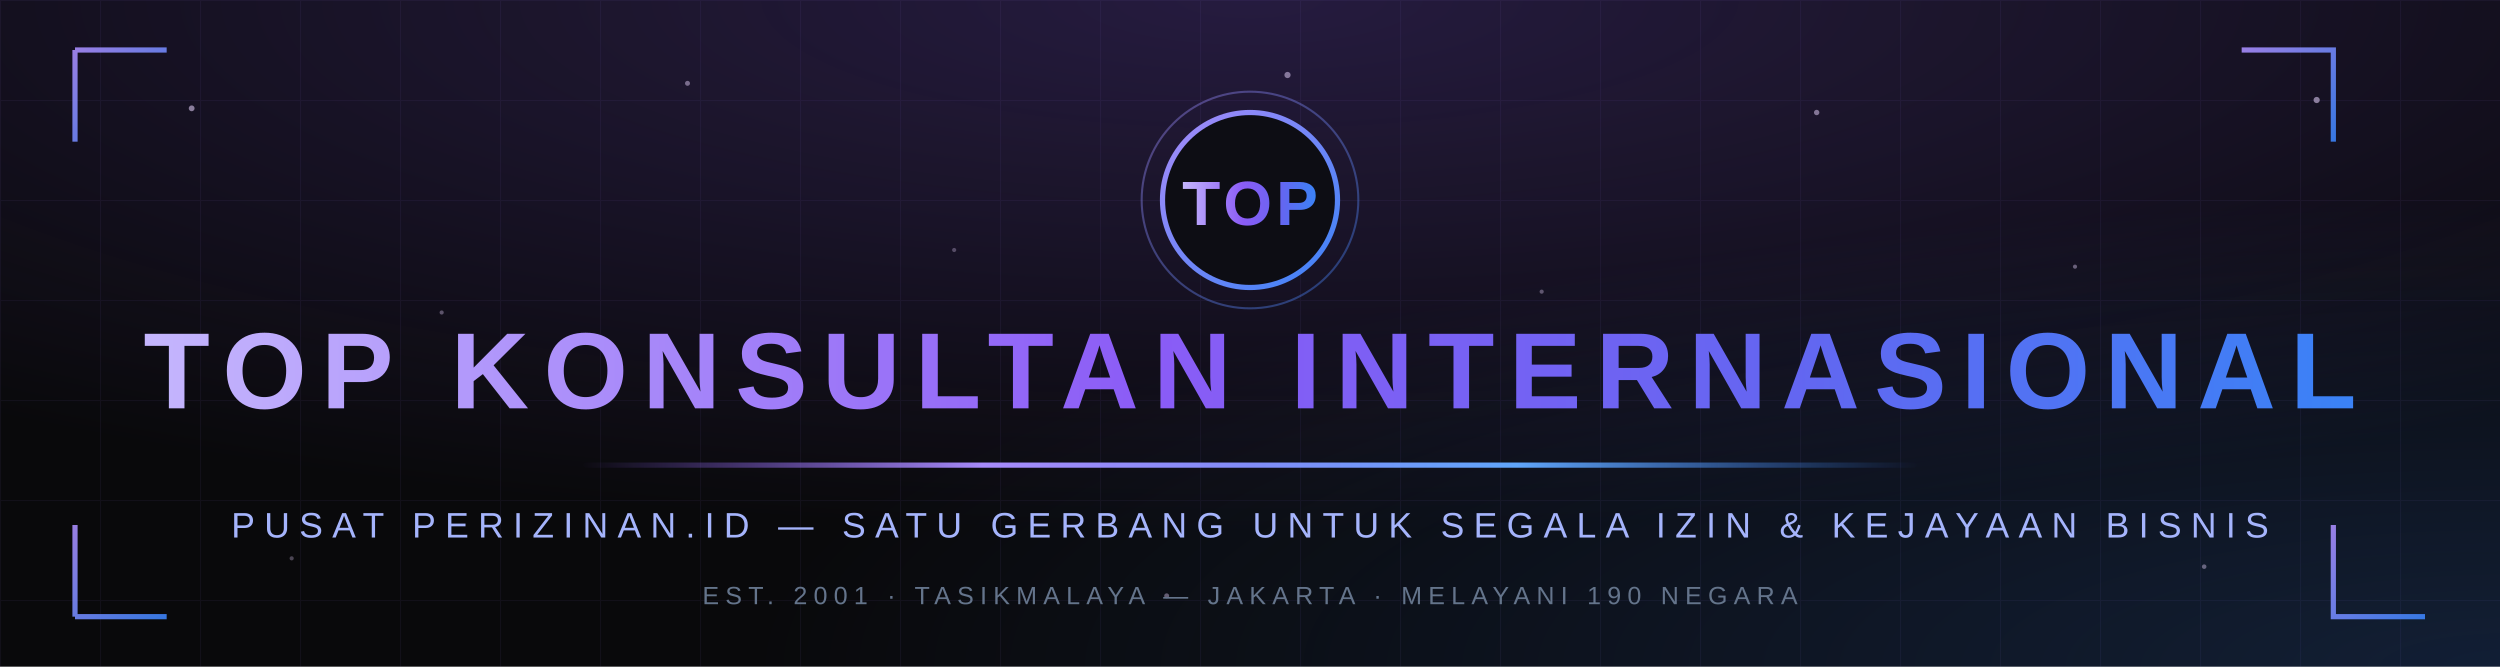
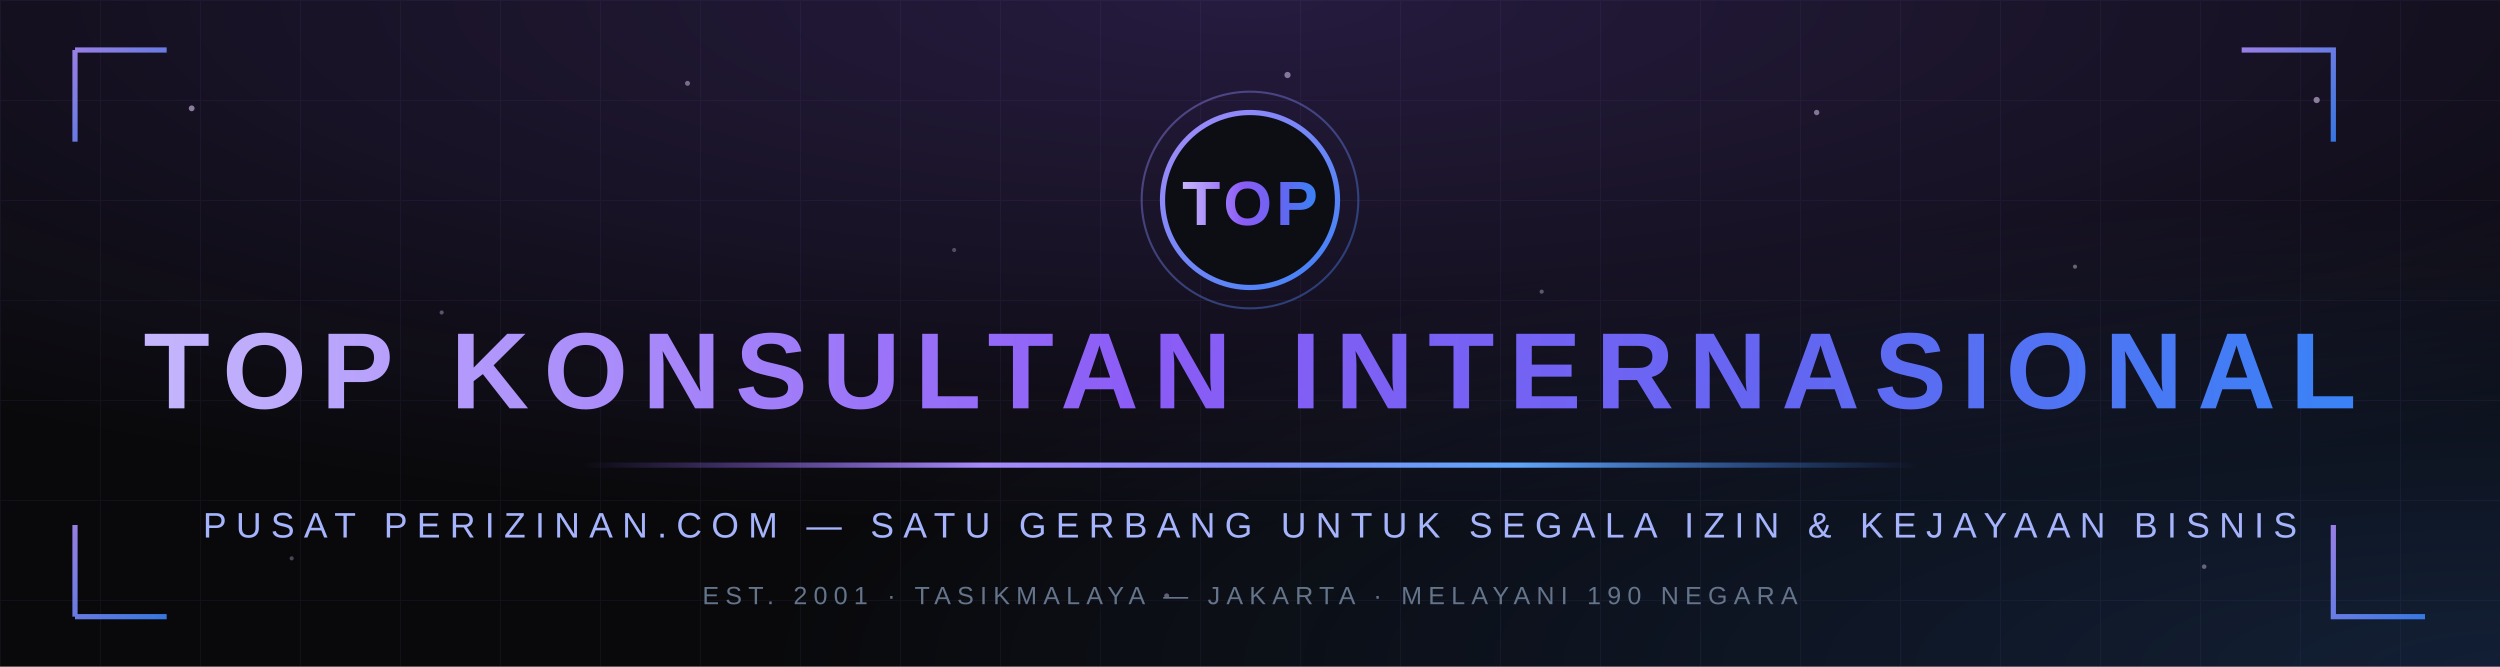
<svg xmlns="http://www.w3.org/2000/svg" width="1200" height="320" viewBox="0 0 1200 320" role="img" aria-label="PT TOP KONSULTAN INTERNASIONAL">
  <defs>
    <linearGradient id="gTitle" x1="0" y1="0" x2="1" y2="0">
      <stop offset="0%" stop-color="#c4b5fd" />
      <stop offset="45%" stop-color="#8b5cf6" />
      <stop offset="75%" stop-color="#6366f1" />
      <stop offset="100%" stop-color="#3b82f6" />
    </linearGradient>
    <linearGradient id="gLine" x1="0" y1="0" x2="1" y2="0">
      <stop offset="0%" stop-color="#8b5cf6" stop-opacity="0" />
      <stop offset="30%" stop-color="#a78bfa" />
      <stop offset="50%" stop-color="#818cf8" />
      <stop offset="70%" stop-color="#60a5fa" />
      <stop offset="100%" stop-color="#3b82f6" stop-opacity="0" />
    </linearGradient>
    <linearGradient id="gRing" x1="0" y1="0" x2="1" y2="1">
      <stop offset="0%" stop-color="#a78bfa" />
      <stop offset="100%" stop-color="#3b82f6" />
    </linearGradient>
    <radialGradient id="glowV" cx="50%" cy="0%" r="80%">
      <stop offset="0%" stop-color="#8b5cf6" stop-opacity="0.22" />
      <stop offset="100%" stop-color="#8b5cf6" stop-opacity="0" />
    </radialGradient>
    <radialGradient id="glowB" cx="100%" cy="100%" r="70%">
      <stop offset="0%" stop-color="#3b82f6" stop-opacity="0.18" />
      <stop offset="100%" stop-color="#3b82f6" stop-opacity="0" />
    </radialGradient>
    <pattern id="grid" width="48" height="48" patternUnits="userSpaceOnUse">
      <path d="M48 0H0v48" fill="none" stroke="#a78bfa" stroke-opacity="0.06" stroke-width="1" />
    </pattern>
  </defs>
  <rect width="1200" height="320" fill="#09090b" />
  <rect width="1200" height="320" fill="url(#grid)" />
  <rect width="1200" height="320" fill="url(#glowV)" />
  <rect width="1200" height="320" fill="url(#glowB)" />
  <g fill="#e9d5ff">
    <circle cx="92" cy="52" r="1.4" opacity="0.55" />
    <circle cx="212" cy="150" r="1" opacity="0.35" />
    <circle cx="330" cy="40" r="1.2" opacity="0.45" />
    <circle cx="458" cy="120" r="1" opacity="0.3" />
    <circle cx="618" cy="36" r="1.5" opacity="0.5" />
    <circle cx="740" cy="140" r="1" opacity="0.35" />
    <circle cx="872" cy="54" r="1.3" opacity="0.5" />
    <circle cx="996" cy="128" r="1" opacity="0.4" />
    <circle cx="1112" cy="48" r="1.5" opacity="0.55" />
    <circle cx="140" cy="268" r="1" opacity="0.3" />
    <circle cx="560" cy="286" r="1.2" opacity="0.4" />
    <circle cx="1058" cy="272" r="1.1" opacity="0.4" />
  </g>
  <g stroke="url(#gRing)" stroke-width="2.5" fill="none" opacity="0.9">
    <path d="M36 24h44M36 24v44" />
    <path d="M1120 24h44v44" transform="translate(-44 0)" />
    <path d="M36 296v-44M36 296h44" />
    <path d="M1164 296h-44v-44" />
  </g>
  <circle cx="600" cy="96" r="42" fill="#0d0d14" stroke="url(#gRing)" stroke-width="2.5" />
  <circle cx="600" cy="96" r="52" fill="none" stroke="url(#gRing)" stroke-width="1" opacity="0.4" />
  <text x="600" y="108" text-anchor="middle" font-family="Arial, Helvetica, sans-serif" font-size="30" font-weight="bold" letter-spacing="2" fill="url(#gTitle)">TOP</text>
  <text x="600" y="196" text-anchor="middle" font-family="Arial, Helvetica, sans-serif" font-size="52" font-weight="bold" letter-spacing="7" fill="url(#gTitle)">TOP KONSULTAN INTERNASIONAL</text>
  <rect x="280" y="222" width="640" height="2.5" rx="1.25" fill="url(#gLine)" />
-   <text x="600" y="258" text-anchor="middle" font-family="Arial, Helvetica, sans-serif" font-size="17" letter-spacing="4.5" fill="#a5b4fc">PUSAT PERIZINAN.ID — SATU GERBANG UNTUK SEGALA IZIN &amp; KEJAYAAN BISNIS</text>
+   <text x="600" y="258" text-anchor="middle" font-family="Arial, Helvetica, sans-serif" font-size="17" letter-spacing="4.5" fill="#a5b4fc">PUSAT PERIZINAN.COM — SATU GERBANG UNTUK SEGALA IZIN &amp; KEJAYAAN BISNIS</text>
  <text x="600" y="290" text-anchor="middle" font-family="Arial, Helvetica, sans-serif" font-size="12" letter-spacing="3" fill="#64748b">EST. 2001 · TASIKMALAYA — JAKARTA · MELAYANI 190 NEGARA</text>
</svg>
